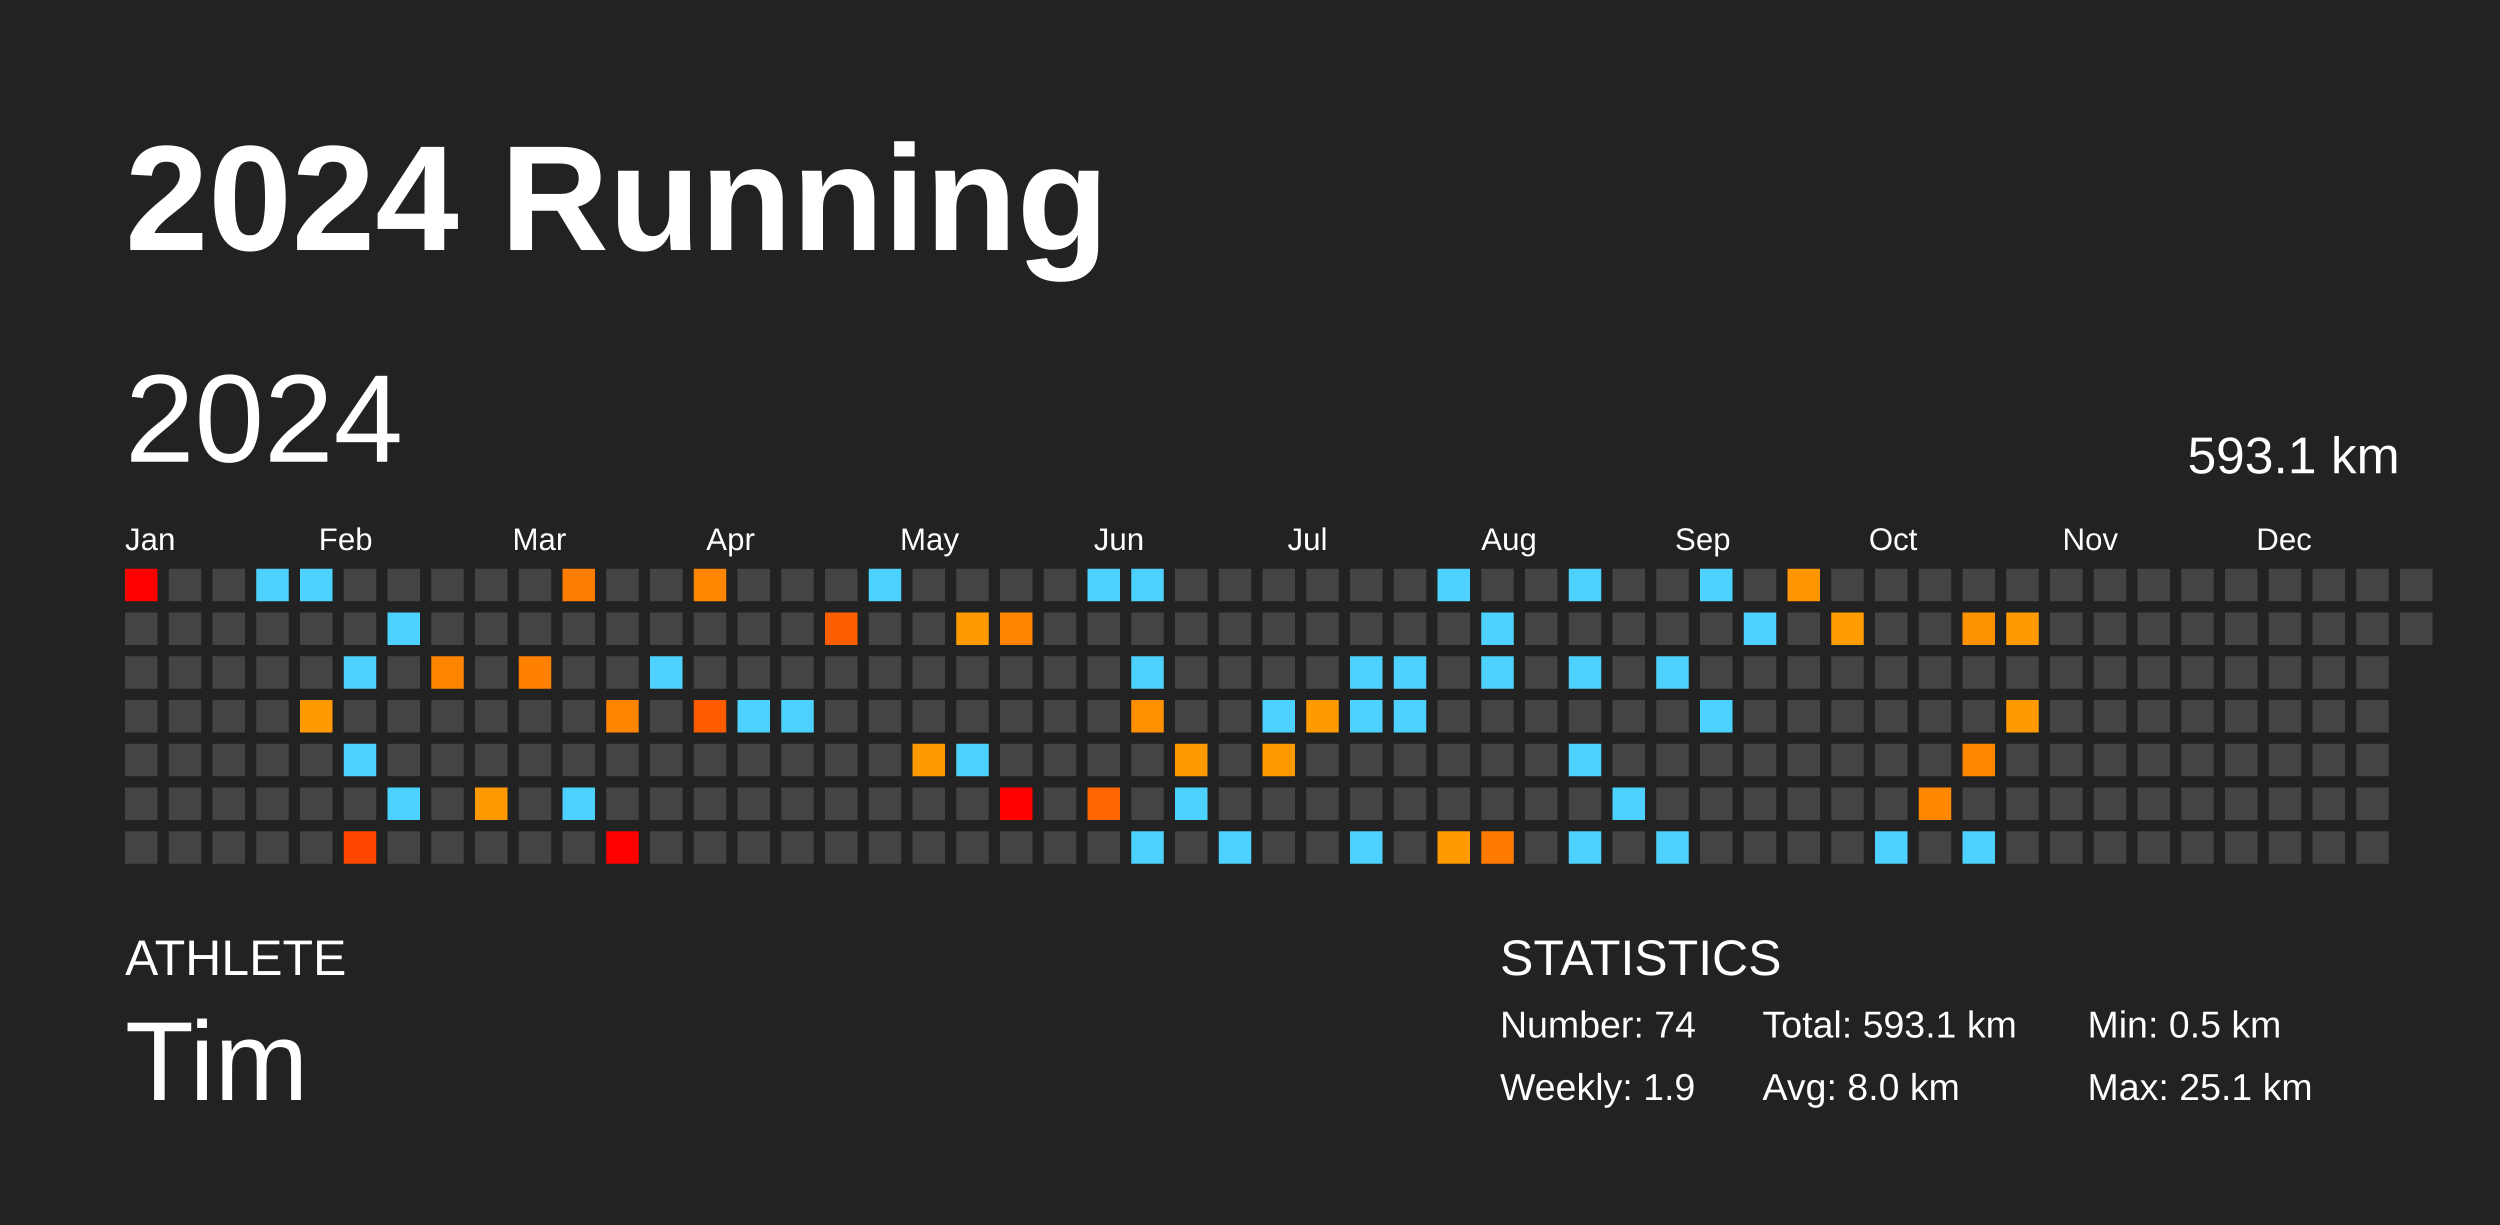
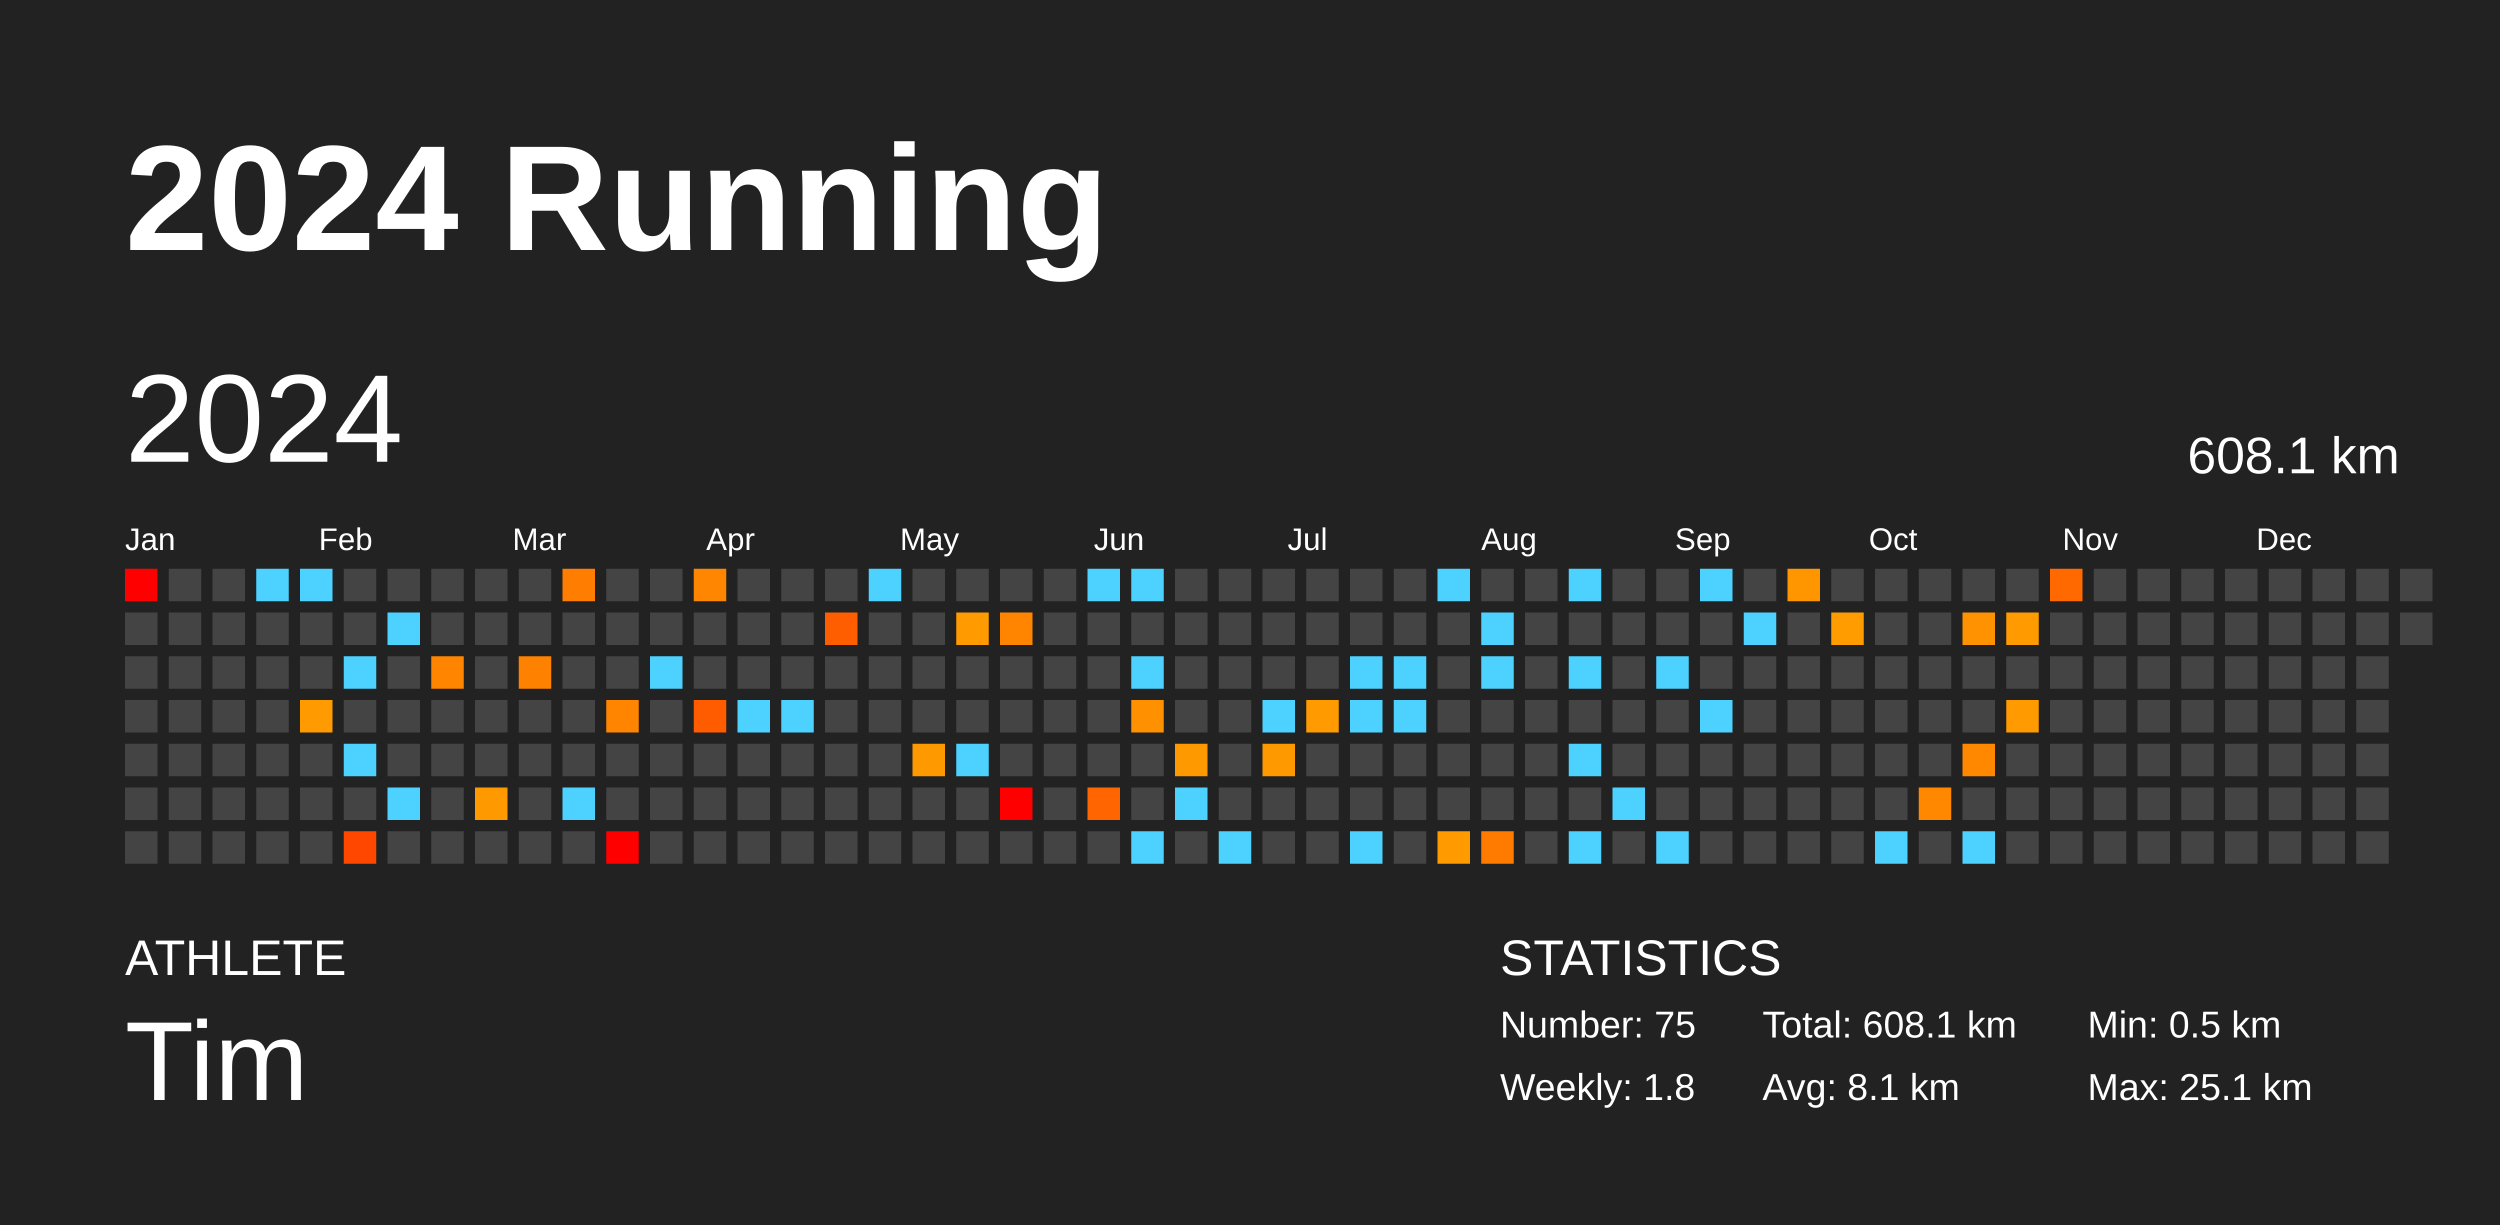
<svg xmlns="http://www.w3.org/2000/svg" baseProfile="full" height="98mm" version="1.1" viewBox="0,0,200,98" width="200mm">
  <defs />
  <rect fill="#222222" height="98" width="200" x="0" y="0" />
  <text fill="#FFFFFF" style="font-size:12px; font-family:Arial; font-weight:bold;" x="10" y="20">2024 Running</text>
  <text fill="#FFFFFF" style="font-size:4px; font-family:Arial" x="10" y="78">ATHLETE</text>
  <text fill="#FFFFFF" style="font-size:9px; font-family:Arial" x="10" y="88">Tim</text>
  <text fill="#FFFFFF" style="font-size:4px; font-family:Arial" x="120" y="78">STATISTICS</text>
-   <text fill="#FFFFFF" style="font-size:3px; font-family:Arial" x="120" y="83">Number: 74</text>
-   <text fill="#FFFFFF" style="font-size:3px; font-family:Arial" x="120" y="88">Weekly: 1.9</text>
-   <text fill="#FFFFFF" style="font-size:3px; font-family:Arial" x="141" y="83">Total: 593.1 km</text>
-   <text fill="#FFFFFF" style="font-size:3px; font-family:Arial" x="141" y="88">Avg: 8.0 km</text>
+   <text fill="#FFFFFF" style="font-size:3px; font-family:Arial" x="120" y="83">Number: 75</text>
+   <text fill="#FFFFFF" style="font-size:3px; font-family:Arial" x="120" y="88">Weekly: 1.8</text>
+   <text fill="#FFFFFF" style="font-size:3px; font-family:Arial" x="141" y="83">Total: 608.1 km</text>
+   <text fill="#FFFFFF" style="font-size:3px; font-family:Arial" x="141" y="88">Avg: 8.1 km</text>
  <text fill="#FFFFFF" style="font-size:3px; font-family:Arial" x="167" y="83">Min: 0.5 km</text>
  <text fill="#FFFFFF" style="font-size:3px; font-family:Arial" x="167" y="88">Max: 25.1 km</text>
  <text dominant-baseline="hanging" fill="#FFFFFF" style="font-size:10.0px; font-family:Arial;" x="10" y="30">2024</text>
-   <text dominant-baseline="hanging" fill="#FFFFFF" style="font-size:4.125px; font-family:Arial;" x="175" y="35">593.1 km</text>
+   <text dominant-baseline="hanging" fill="#FFFFFF" style="font-size:4.125px; font-family:Arial;" x="175" y="35">608.1 km</text>
  <text fill="#FFFFFF" style="font-size:2.5px; font-family:Arial" x="10.0" y="44">Jan</text>
  <text fill="#FFFFFF" style="font-size:2.5px; font-family:Arial" x="25.5" y="44">Feb</text>
  <text fill="#FFFFFF" style="font-size:2.5px; font-family:Arial" x="41.0" y="44">Mar</text>
  <text fill="#FFFFFF" style="font-size:2.5px; font-family:Arial" x="56.5" y="44">Apr</text>
  <text fill="#FFFFFF" style="font-size:2.5px; font-family:Arial" x="72.0" y="44">May</text>
  <text fill="#FFFFFF" style="font-size:2.5px; font-family:Arial" x="87.5" y="44">Jun</text>
  <text fill="#FFFFFF" style="font-size:2.5px; font-family:Arial" x="103.0" y="44">Jul</text>
  <text fill="#FFFFFF" style="font-size:2.5px; font-family:Arial" x="118.5" y="44">Aug</text>
  <text fill="#FFFFFF" style="font-size:2.5px; font-family:Arial" x="134.0" y="44">Sep</text>
  <text fill="#FFFFFF" style="font-size:2.5px; font-family:Arial" x="149.5" y="44">Oct</text>
  <text fill="#FFFFFF" style="font-size:2.5px; font-family:Arial" x="165.0" y="44">Nov</text>
  <text fill="#FFFFFF" style="font-size:2.5px; font-family:Arial" x="180.5" y="44">Dec</text>
  <rect fill="red" height="2.6" width="2.6" x="10.0" y="45.5" />
  <rect fill="#444444" height="2.6" width="2.6" x="10.0" y="49.0" />
  <rect fill="#444444" height="2.6" width="2.6" x="10.0" y="52.5" />
  <rect fill="#444444" height="2.6" width="2.6" x="10.0" y="56.0" />
  <rect fill="#444444" height="2.6" width="2.6" x="10.0" y="59.5" />
  <rect fill="#444444" height="2.6" width="2.6" x="10.0" y="63.0" />
  <rect fill="#444444" height="2.6" width="2.6" x="10.0" y="66.5" />
  <rect fill="#444444" height="2.6" width="2.6" x="13.5" y="45.5" />
  <rect fill="#444444" height="2.6" width="2.6" x="13.5" y="49.0" />
  <rect fill="#444444" height="2.6" width="2.6" x="13.5" y="52.5" />
  <rect fill="#444444" height="2.6" width="2.6" x="13.5" y="56.0" />
  <rect fill="#444444" height="2.6" width="2.6" x="13.5" y="59.5" />
  <rect fill="#444444" height="2.6" width="2.6" x="13.5" y="63.0" />
  <rect fill="#444444" height="2.6" width="2.6" x="13.5" y="66.5" />
  <rect fill="#444444" height="2.6" width="2.6" x="17.0" y="45.5" />
  <rect fill="#444444" height="2.6" width="2.6" x="17.0" y="49.0" />
  <rect fill="#444444" height="2.6" width="2.6" x="17.0" y="52.5" />
  <rect fill="#444444" height="2.6" width="2.6" x="17.0" y="56.0" />
  <rect fill="#444444" height="2.6" width="2.6" x="17.0" y="59.5" />
  <rect fill="#444444" height="2.6" width="2.6" x="17.0" y="63.0" />
  <rect fill="#444444" height="2.6" width="2.6" x="17.0" y="66.5" />
  <rect fill="#4dd2ff" height="2.6" width="2.6" x="20.5" y="45.5" />
  <rect fill="#444444" height="2.6" width="2.6" x="20.5" y="49.0" />
  <rect fill="#444444" height="2.6" width="2.6" x="20.5" y="52.5" />
  <rect fill="#444444" height="2.6" width="2.6" x="20.5" y="56.0" />
  <rect fill="#444444" height="2.6" width="2.6" x="20.5" y="59.5" />
  <rect fill="#444444" height="2.6" width="2.6" x="20.5" y="63.0" />
  <rect fill="#444444" height="2.6" width="2.6" x="20.5" y="66.5" />
  <rect fill="#4dd2ff" height="2.6" width="2.6" x="24.0" y="45.5" />
  <rect fill="#444444" height="2.6" width="2.6" x="24.0" y="49.0" />
  <rect fill="#444444" height="2.6" width="2.6" x="24.0" y="52.5" />
  <rect fill="#ff9b00" height="2.6" width="2.6" x="24.0" y="56.0" />
  <rect fill="#444444" height="2.6" width="2.6" x="24.0" y="59.5" />
  <rect fill="#444444" height="2.6" width="2.6" x="24.0" y="63.0" />
  <rect fill="#444444" height="2.6" width="2.6" x="24.0" y="66.5" />
  <rect fill="#444444" height="2.6" width="2.6" x="27.5" y="45.5" />
  <rect fill="#444444" height="2.6" width="2.6" x="27.5" y="49.0" />
  <rect fill="#4dd2ff" height="2.6" width="2.6" x="27.5" y="52.5" />
  <rect fill="#444444" height="2.6" width="2.6" x="27.5" y="56.0" />
  <rect fill="#4dd2ff" height="2.6" width="2.6" x="27.5" y="59.5" />
  <rect fill="#444444" height="2.6" width="2.6" x="27.5" y="63.0" />
  <rect fill="#ff4700" height="2.6" width="2.6" x="27.5" y="66.5" />
  <rect fill="#444444" height="2.6" width="2.6" x="31.0" y="45.5" />
  <rect fill="#4dd2ff" height="2.6" width="2.6" x="31.0" y="49.0" />
  <rect fill="#444444" height="2.6" width="2.6" x="31.0" y="52.5" />
  <rect fill="#444444" height="2.6" width="2.6" x="31.0" y="56.0" />
  <rect fill="#444444" height="2.6" width="2.6" x="31.0" y="59.5" />
  <rect fill="#4dd2ff" height="2.6" width="2.6" x="31.0" y="63.0" />
  <rect fill="#444444" height="2.6" width="2.6" x="31.0" y="66.5" />
  <rect fill="#444444" height="2.6" width="2.6" x="34.5" y="45.5" />
  <rect fill="#444444" height="2.6" width="2.6" x="34.5" y="49.0" />
  <rect fill="#ff8500" height="2.6" width="2.6" x="34.5" y="52.5" />
  <rect fill="#444444" height="2.6" width="2.6" x="34.5" y="56.0" />
  <rect fill="#444444" height="2.6" width="2.6" x="34.5" y="59.5" />
  <rect fill="#444444" height="2.6" width="2.6" x="34.5" y="63.0" />
  <rect fill="#444444" height="2.6" width="2.6" x="34.5" y="66.5" />
  <rect fill="#444444" height="2.6" width="2.6" x="38.0" y="45.5" />
  <rect fill="#444444" height="2.6" width="2.6" x="38.0" y="49.0" />
  <rect fill="#444444" height="2.6" width="2.6" x="38.0" y="52.5" />
  <rect fill="#444444" height="2.6" width="2.6" x="38.0" y="56.0" />
  <rect fill="#444444" height="2.6" width="2.6" x="38.0" y="59.5" />
  <rect fill="#ff9900" height="2.6" width="2.6" x="38.0" y="63.0" />
  <rect fill="#444444" height="2.6" width="2.6" x="38.0" y="66.5" />
  <rect fill="#444444" height="2.6" width="2.6" x="41.5" y="45.5" />
  <rect fill="#444444" height="2.6" width="2.6" x="41.5" y="49.0" />
  <rect fill="#ff8100" height="2.6" width="2.6" x="41.5" y="52.5" />
  <rect fill="#444444" height="2.6" width="2.6" x="41.5" y="56.0" />
  <rect fill="#444444" height="2.6" width="2.6" x="41.5" y="59.5" />
  <rect fill="#444444" height="2.6" width="2.6" x="41.5" y="63.0" />
  <rect fill="#444444" height="2.6" width="2.6" x="41.5" y="66.5" />
  <rect fill="#ff7d00" height="2.6" width="2.6" x="45.0" y="45.5" />
  <rect fill="#444444" height="2.6" width="2.6" x="45.0" y="49.0" />
  <rect fill="#444444" height="2.6" width="2.6" x="45.0" y="52.5" />
  <rect fill="#444444" height="2.6" width="2.6" x="45.0" y="56.0" />
  <rect fill="#444444" height="2.6" width="2.6" x="45.0" y="59.5" />
  <rect fill="#4dd2ff" height="2.6" width="2.6" x="45.0" y="63.0" />
  <rect fill="#444444" height="2.6" width="2.6" x="45.0" y="66.5" />
  <rect fill="#444444" height="2.6" width="2.6" x="48.5" y="45.5" />
  <rect fill="#444444" height="2.6" width="2.6" x="48.5" y="49.0" />
  <rect fill="#444444" height="2.6" width="2.6" x="48.5" y="52.5" />
  <rect fill="#ff8400" height="2.6" width="2.6" x="48.5" y="56.0" />
  <rect fill="#444444" height="2.6" width="2.6" x="48.5" y="59.5" />
  <rect fill="#444444" height="2.6" width="2.6" x="48.5" y="63.0" />
  <rect fill="red" height="2.6" width="2.6" x="48.5" y="66.5" />
  <rect fill="#444444" height="2.6" width="2.6" x="52.0" y="45.5" />
  <rect fill="#444444" height="2.6" width="2.6" x="52.0" y="49.0" />
  <rect fill="#4dd2ff" height="2.6" width="2.6" x="52.0" y="52.5" />
  <rect fill="#444444" height="2.6" width="2.6" x="52.0" y="56.0" />
  <rect fill="#444444" height="2.6" width="2.6" x="52.0" y="59.5" />
  <rect fill="#444444" height="2.6" width="2.6" x="52.0" y="63.0" />
  <rect fill="#444444" height="2.6" width="2.6" x="52.0" y="66.5" />
  <rect fill="#ff8600" height="2.6" width="2.6" x="55.5" y="45.5" />
  <rect fill="#444444" height="2.6" width="2.6" x="55.5" y="49.0" />
  <rect fill="#444444" height="2.6" width="2.6" x="55.5" y="52.5" />
  <rect fill="#ff5c00" height="2.6" width="2.6" x="55.5" y="56.0" />
  <rect fill="#444444" height="2.6" width="2.6" x="55.5" y="59.5" />
  <rect fill="#444444" height="2.6" width="2.6" x="55.5" y="63.0" />
  <rect fill="#444444" height="2.6" width="2.6" x="55.5" y="66.5" />
  <rect fill="#444444" height="2.6" width="2.6" x="59.0" y="45.5" />
  <rect fill="#444444" height="2.6" width="2.6" x="59.0" y="49.0" />
  <rect fill="#444444" height="2.6" width="2.6" x="59.0" y="52.5" />
  <rect fill="#4dd2ff" height="2.6" width="2.6" x="59.0" y="56.0" />
  <rect fill="#444444" height="2.6" width="2.6" x="59.0" y="59.5" />
  <rect fill="#444444" height="2.6" width="2.6" x="59.0" y="63.0" />
  <rect fill="#444444" height="2.6" width="2.6" x="59.0" y="66.5" />
  <rect fill="#444444" height="2.6" width="2.6" x="62.5" y="45.5" />
  <rect fill="#444444" height="2.6" width="2.6" x="62.5" y="49.0" />
  <rect fill="#444444" height="2.6" width="2.6" x="62.5" y="52.5" />
  <rect fill="#4dd2ff" height="2.6" width="2.6" x="62.5" y="56.0" />
  <rect fill="#444444" height="2.6" width="2.6" x="62.5" y="59.5" />
  <rect fill="#444444" height="2.6" width="2.6" x="62.5" y="63.0" />
  <rect fill="#444444" height="2.6" width="2.6" x="62.5" y="66.5" />
  <rect fill="#444444" height="2.6" width="2.6" x="66.0" y="45.5" />
  <rect fill="#ff5e00" height="2.6" width="2.6" x="66.0" y="49.0" />
  <rect fill="#444444" height="2.6" width="2.6" x="66.0" y="52.5" />
  <rect fill="#444444" height="2.6" width="2.6" x="66.0" y="56.0" />
  <rect fill="#444444" height="2.6" width="2.6" x="66.0" y="59.5" />
  <rect fill="#444444" height="2.6" width="2.6" x="66.0" y="63.0" />
  <rect fill="#444444" height="2.6" width="2.6" x="66.0" y="66.5" />
  <rect fill="#4dd2ff" height="2.6" width="2.6" x="69.5" y="45.5" />
  <rect fill="#444444" height="2.6" width="2.6" x="69.5" y="49.0" />
  <rect fill="#444444" height="2.6" width="2.6" x="69.5" y="52.5" />
  <rect fill="#444444" height="2.6" width="2.6" x="69.5" y="56.0" />
  <rect fill="#444444" height="2.6" width="2.6" x="69.5" y="59.5" />
  <rect fill="#444444" height="2.6" width="2.6" x="69.5" y="63.0" />
  <rect fill="#444444" height="2.6" width="2.6" x="69.5" y="66.5" />
  <rect fill="#444444" height="2.6" width="2.6" x="73.0" y="45.5" />
  <rect fill="#444444" height="2.6" width="2.6" x="73.0" y="49.0" />
  <rect fill="#444444" height="2.6" width="2.6" x="73.0" y="52.5" />
  <rect fill="#444444" height="2.6" width="2.6" x="73.0" y="56.0" />
  <rect fill="#ff9900" height="2.6" width="2.6" x="73.0" y="59.5" />
  <rect fill="#444444" height="2.6" width="2.6" x="73.0" y="63.0" />
  <rect fill="#444444" height="2.6" width="2.6" x="73.0" y="66.5" />
  <rect fill="#444444" height="2.6" width="2.6" x="76.5" y="45.5" />
  <rect fill="#ff9b00" height="2.6" width="2.6" x="76.5" y="49.0" />
  <rect fill="#444444" height="2.6" width="2.6" x="76.5" y="52.5" />
  <rect fill="#444444" height="2.6" width="2.6" x="76.5" y="56.0" />
  <rect fill="#4dd2ff" height="2.6" width="2.6" x="76.5" y="59.5" />
  <rect fill="#444444" height="2.6" width="2.6" x="76.5" y="63.0" />
  <rect fill="#444444" height="2.6" width="2.6" x="76.5" y="66.5" />
  <rect fill="#444444" height="2.6" width="2.6" x="80.0" y="45.5" />
  <rect fill="#ff8500" height="2.6" width="2.6" x="80.0" y="49.0" />
  <rect fill="#444444" height="2.6" width="2.6" x="80.0" y="52.5" />
  <rect fill="#444444" height="2.6" width="2.6" x="80.0" y="56.0" />
  <rect fill="#444444" height="2.6" width="2.6" x="80.0" y="59.5" />
  <rect fill="red" height="2.6" width="2.6" x="80.0" y="63.0" />
  <rect fill="#444444" height="2.6" width="2.6" x="80.0" y="66.5" />
  <rect fill="#444444" height="2.6" width="2.6" x="83.5" y="45.5" />
  <rect fill="#444444" height="2.6" width="2.6" x="83.5" y="49.0" />
  <rect fill="#444444" height="2.6" width="2.6" x="83.5" y="52.5" />
  <rect fill="#444444" height="2.6" width="2.6" x="83.5" y="56.0" />
  <rect fill="#444444" height="2.6" width="2.6" x="83.5" y="59.5" />
  <rect fill="#444444" height="2.6" width="2.6" x="83.5" y="63.0" />
  <rect fill="#444444" height="2.6" width="2.6" x="83.5" y="66.5" />
  <rect fill="#4dd2ff" height="2.6" width="2.6" x="87.0" y="45.5" />
  <rect fill="#444444" height="2.6" width="2.6" x="87.0" y="49.0" />
  <rect fill="#444444" height="2.6" width="2.6" x="87.0" y="52.5" />
  <rect fill="#444444" height="2.6" width="2.6" x="87.0" y="56.0" />
  <rect fill="#444444" height="2.6" width="2.6" x="87.0" y="59.5" />
  <rect fill="#ff6500" height="2.6" width="2.6" x="87.0" y="63.0" />
  <rect fill="#444444" height="2.6" width="2.6" x="87.0" y="66.5" />
  <rect fill="#4dd2ff" height="2.6" width="2.6" x="90.5" y="45.5" />
  <rect fill="#444444" height="2.6" width="2.6" x="90.5" y="49.0" />
  <rect fill="#4dd2ff" height="2.6" width="2.6" x="90.5" y="52.5" />
  <rect fill="#ff9000" height="2.6" width="2.6" x="90.5" y="56.0" />
  <rect fill="#444444" height="2.6" width="2.6" x="90.5" y="59.5" />
  <rect fill="#444444" height="2.6" width="2.6" x="90.5" y="63.0" />
  <rect fill="#4dd2ff" height="2.6" width="2.6" x="90.5" y="66.5" />
  <rect fill="#444444" height="2.6" width="2.6" x="94.0" y="45.5" />
  <rect fill="#444444" height="2.6" width="2.6" x="94.0" y="49.0" />
  <rect fill="#444444" height="2.6" width="2.6" x="94.0" y="52.5" />
  <rect fill="#444444" height="2.6" width="2.6" x="94.0" y="56.0" />
  <rect fill="#ff9900" height="2.6" width="2.6" x="94.0" y="59.5" />
  <rect fill="#4dd2ff" height="2.6" width="2.6" x="94.0" y="63.0" />
  <rect fill="#444444" height="2.6" width="2.6" x="94.0" y="66.5" />
  <rect fill="#444444" height="2.6" width="2.6" x="97.5" y="45.5" />
  <rect fill="#444444" height="2.6" width="2.6" x="97.5" y="49.0" />
  <rect fill="#444444" height="2.6" width="2.6" x="97.5" y="52.5" />
  <rect fill="#444444" height="2.6" width="2.6" x="97.5" y="56.0" />
  <rect fill="#444444" height="2.6" width="2.6" x="97.5" y="59.5" />
  <rect fill="#444444" height="2.6" width="2.6" x="97.5" y="63.0" />
  <rect fill="#4dd2ff" height="2.6" width="2.6" x="97.5" y="66.5" />
  <rect fill="#444444" height="2.6" width="2.6" x="101.0" y="45.5" />
  <rect fill="#444444" height="2.6" width="2.6" x="101.0" y="49.0" />
  <rect fill="#444444" height="2.6" width="2.6" x="101.0" y="52.5" />
  <rect fill="#4dd2ff" height="2.6" width="2.6" x="101.0" y="56.0" />
  <rect fill="#ff9900" height="2.6" width="2.6" x="101.0" y="59.5" />
  <rect fill="#444444" height="2.6" width="2.6" x="101.0" y="63.0" />
  <rect fill="#444444" height="2.6" width="2.6" x="101.0" y="66.5" />
  <rect fill="#444444" height="2.6" width="2.6" x="104.5" y="45.5" />
  <rect fill="#444444" height="2.6" width="2.6" x="104.5" y="49.0" />
  <rect fill="#444444" height="2.6" width="2.6" x="104.5" y="52.5" />
  <rect fill="#ff9a00" height="2.6" width="2.6" x="104.5" y="56.0" />
  <rect fill="#444444" height="2.6" width="2.6" x="104.5" y="59.5" />
  <rect fill="#444444" height="2.6" width="2.6" x="104.5" y="63.0" />
  <rect fill="#444444" height="2.6" width="2.6" x="104.5" y="66.5" />
  <rect fill="#444444" height="2.6" width="2.6" x="108.0" y="45.5" />
  <rect fill="#444444" height="2.6" width="2.6" x="108.0" y="49.0" />
  <rect fill="#4dd2ff" height="2.6" width="2.6" x="108.0" y="52.5" />
  <rect fill="#4dd2ff" height="2.6" width="2.6" x="108.0" y="56.0" />
  <rect fill="#444444" height="2.6" width="2.6" x="108.0" y="59.5" />
  <rect fill="#444444" height="2.6" width="2.6" x="108.0" y="63.0" />
  <rect fill="#4dd2ff" height="2.6" width="2.6" x="108.0" y="66.5" />
  <rect fill="#444444" height="2.6" width="2.6" x="111.5" y="45.5" />
  <rect fill="#444444" height="2.6" width="2.6" x="111.5" y="49.0" />
  <rect fill="#4dd2ff" height="2.6" width="2.6" x="111.5" y="52.5" />
  <rect fill="#4dd2ff" height="2.6" width="2.6" x="111.5" y="56.0" />
  <rect fill="#444444" height="2.6" width="2.6" x="111.5" y="59.5" />
  <rect fill="#444444" height="2.6" width="2.6" x="111.5" y="63.0" />
  <rect fill="#444444" height="2.6" width="2.6" x="111.5" y="66.5" />
  <rect fill="#4dd2ff" height="2.6" width="2.6" x="115.0" y="45.5" />
  <rect fill="#444444" height="2.6" width="2.6" x="115.0" y="49.0" />
  <rect fill="#444444" height="2.6" width="2.6" x="115.0" y="52.5" />
  <rect fill="#444444" height="2.6" width="2.6" x="115.0" y="56.0" />
  <rect fill="#444444" height="2.6" width="2.6" x="115.0" y="59.5" />
  <rect fill="#444444" height="2.6" width="2.6" x="115.0" y="63.0" />
  <rect fill="#ff9a00" height="2.6" width="2.6" x="115.0" y="66.5" />
  <rect fill="#444444" height="2.6" width="2.6" x="118.5" y="45.5" />
  <rect fill="#4dd2ff" height="2.6" width="2.6" x="118.5" y="49.0" />
  <rect fill="#4dd2ff" height="2.6" width="2.6" x="118.5" y="52.5" />
  <rect fill="#444444" height="2.6" width="2.6" x="118.5" y="56.0" />
  <rect fill="#444444" height="2.6" width="2.6" x="118.5" y="59.5" />
  <rect fill="#444444" height="2.6" width="2.6" x="118.5" y="63.0" />
  <rect fill="#ff7b00" height="2.6" width="2.6" x="118.5" y="66.5" />
  <rect fill="#444444" height="2.6" width="2.6" x="122.0" y="45.5" />
  <rect fill="#444444" height="2.6" width="2.6" x="122.0" y="49.0" />
  <rect fill="#444444" height="2.6" width="2.6" x="122.0" y="52.5" />
  <rect fill="#444444" height="2.6" width="2.6" x="122.0" y="56.0" />
  <rect fill="#444444" height="2.6" width="2.6" x="122.0" y="59.5" />
  <rect fill="#444444" height="2.6" width="2.6" x="122.0" y="63.0" />
  <rect fill="#444444" height="2.6" width="2.6" x="122.0" y="66.5" />
  <rect fill="#4dd2ff" height="2.6" width="2.6" x="125.5" y="45.5" />
  <rect fill="#444444" height="2.6" width="2.6" x="125.5" y="49.0" />
  <rect fill="#4dd2ff" height="2.6" width="2.6" x="125.5" y="52.5" />
  <rect fill="#444444" height="2.6" width="2.6" x="125.5" y="56.0" />
  <rect fill="#4dd2ff" height="2.6" width="2.6" x="125.5" y="59.5" />
  <rect fill="#444444" height="2.6" width="2.6" x="125.5" y="63.0" />
  <rect fill="#4dd2ff" height="2.6" width="2.6" x="125.5" y="66.5" />
  <rect fill="#444444" height="2.6" width="2.6" x="129.0" y="45.5" />
  <rect fill="#444444" height="2.6" width="2.6" x="129.0" y="49.0" />
  <rect fill="#444444" height="2.6" width="2.6" x="129.0" y="52.5" />
  <rect fill="#444444" height="2.6" width="2.6" x="129.0" y="56.0" />
  <rect fill="#444444" height="2.6" width="2.6" x="129.0" y="59.5" />
  <rect fill="#4dd2ff" height="2.6" width="2.6" x="129.0" y="63.0" />
  <rect fill="#444444" height="2.6" width="2.6" x="129.0" y="66.5" />
  <rect fill="#444444" height="2.6" width="2.6" x="132.5" y="45.5" />
  <rect fill="#444444" height="2.6" width="2.6" x="132.5" y="49.0" />
  <rect fill="#4dd2ff" height="2.6" width="2.6" x="132.5" y="52.5" />
  <rect fill="#444444" height="2.6" width="2.6" x="132.5" y="56.0" />
  <rect fill="#444444" height="2.6" width="2.6" x="132.5" y="59.5" />
  <rect fill="#444444" height="2.6" width="2.6" x="132.5" y="63.0" />
  <rect fill="#4dd2ff" height="2.6" width="2.6" x="132.5" y="66.5" />
  <rect fill="#4dd2ff" height="2.6" width="2.6" x="136.0" y="45.5" />
  <rect fill="#444444" height="2.6" width="2.6" x="136.0" y="49.0" />
  <rect fill="#444444" height="2.6" width="2.6" x="136.0" y="52.5" />
  <rect fill="#4dd2ff" height="2.6" width="2.6" x="136.0" y="56.0" />
  <rect fill="#444444" height="2.6" width="2.6" x="136.0" y="59.5" />
  <rect fill="#444444" height="2.6" width="2.6" x="136.0" y="63.0" />
  <rect fill="#444444" height="2.6" width="2.6" x="136.0" y="66.5" />
  <rect fill="#444444" height="2.6" width="2.6" x="139.5" y="45.5" />
  <rect fill="#4dd2ff" height="2.6" width="2.6" x="139.5" y="49.0" />
  <rect fill="#444444" height="2.6" width="2.6" x="139.5" y="52.5" />
  <rect fill="#444444" height="2.6" width="2.6" x="139.5" y="56.0" />
  <rect fill="#444444" height="2.6" width="2.6" x="139.5" y="59.5" />
  <rect fill="#444444" height="2.6" width="2.6" x="139.5" y="63.0" />
  <rect fill="#444444" height="2.6" width="2.6" x="139.5" y="66.5" />
  <rect fill="#ff9600" height="2.6" width="2.6" x="143.0" y="45.5" />
  <rect fill="#444444" height="2.6" width="2.6" x="143.0" y="49.0" />
  <rect fill="#444444" height="2.6" width="2.6" x="143.0" y="52.5" />
  <rect fill="#444444" height="2.6" width="2.6" x="143.0" y="56.0" />
  <rect fill="#444444" height="2.6" width="2.6" x="143.0" y="59.5" />
  <rect fill="#444444" height="2.6" width="2.6" x="143.0" y="63.0" />
  <rect fill="#444444" height="2.6" width="2.6" x="143.0" y="66.5" />
  <rect fill="#444444" height="2.6" width="2.6" x="146.5" y="45.5" />
  <rect fill="#ff9c00" height="2.6" width="2.6" x="146.5" y="49.0" />
  <rect fill="#444444" height="2.6" width="2.6" x="146.5" y="52.5" />
  <rect fill="#444444" height="2.6" width="2.6" x="146.5" y="56.0" />
  <rect fill="#444444" height="2.6" width="2.6" x="146.5" y="59.5" />
  <rect fill="#444444" height="2.6" width="2.6" x="146.5" y="63.0" />
  <rect fill="#444444" height="2.6" width="2.6" x="146.5" y="66.5" />
  <rect fill="#444444" height="2.6" width="2.6" x="150.0" y="45.5" />
  <rect fill="#444444" height="2.6" width="2.6" x="150.0" y="49.0" />
  <rect fill="#444444" height="2.6" width="2.6" x="150.0" y="52.5" />
  <rect fill="#444444" height="2.6" width="2.6" x="150.0" y="56.0" />
  <rect fill="#444444" height="2.6" width="2.6" x="150.0" y="59.5" />
  <rect fill="#444444" height="2.6" width="2.6" x="150.0" y="63.0" />
  <rect fill="#4dd2ff" height="2.6" width="2.6" x="150.0" y="66.5" />
  <rect fill="#444444" height="2.6" width="2.6" x="153.5" y="45.5" />
  <rect fill="#444444" height="2.6" width="2.6" x="153.5" y="49.0" />
  <rect fill="#444444" height="2.6" width="2.6" x="153.5" y="52.5" />
  <rect fill="#444444" height="2.6" width="2.6" x="153.5" y="56.0" />
  <rect fill="#444444" height="2.6" width="2.6" x="153.5" y="59.5" />
  <rect fill="#ff8800" height="2.6" width="2.6" x="153.5" y="63.0" />
  <rect fill="#444444" height="2.6" width="2.6" x="153.5" y="66.5" />
  <rect fill="#444444" height="2.6" width="2.6" x="157.0" y="45.5" />
  <rect fill="#ff9200" height="2.6" width="2.6" x="157.0" y="49.0" />
  <rect fill="#444444" height="2.6" width="2.6" x="157.0" y="52.5" />
  <rect fill="#444444" height="2.6" width="2.6" x="157.0" y="56.0" />
  <rect fill="#ff8800" height="2.6" width="2.6" x="157.0" y="59.5" />
  <rect fill="#444444" height="2.6" width="2.6" x="157.0" y="63.0" />
  <rect fill="#4dd2ff" height="2.6" width="2.6" x="157.0" y="66.5" />
  <rect fill="#444444" height="2.6" width="2.6" x="160.5" y="45.5" />
  <rect fill="#ff9b00" height="2.6" width="2.6" x="160.5" y="49.0" />
  <rect fill="#444444" height="2.6" width="2.6" x="160.5" y="52.5" />
  <rect fill="#ff9a00" height="2.6" width="2.6" x="160.5" y="56.0" />
  <rect fill="#444444" height="2.6" width="2.6" x="160.5" y="59.5" />
  <rect fill="#444444" height="2.6" width="2.6" x="160.5" y="63.0" />
  <rect fill="#444444" height="2.6" width="2.6" x="160.5" y="66.5" />
-   <rect fill="#444444" height="2.6" width="2.6" x="164.0" y="45.5" />
+   <rect fill="#ff6900" height="2.6" width="2.6" x="164.0" y="45.5" />
  <rect fill="#444444" height="2.6" width="2.6" x="164.0" y="49.0" />
  <rect fill="#444444" height="2.6" width="2.6" x="164.0" y="52.5" />
  <rect fill="#444444" height="2.6" width="2.6" x="164.0" y="56.0" />
  <rect fill="#444444" height="2.6" width="2.6" x="164.0" y="59.5" />
  <rect fill="#444444" height="2.6" width="2.6" x="164.0" y="63.0" />
  <rect fill="#444444" height="2.6" width="2.6" x="164.0" y="66.5" />
  <rect fill="#444444" height="2.6" width="2.6" x="167.5" y="45.5" />
  <rect fill="#444444" height="2.6" width="2.6" x="167.5" y="49.0" />
  <rect fill="#444444" height="2.6" width="2.6" x="167.5" y="52.5" />
  <rect fill="#444444" height="2.6" width="2.6" x="167.5" y="56.0" />
  <rect fill="#444444" height="2.6" width="2.6" x="167.5" y="59.5" />
  <rect fill="#444444" height="2.6" width="2.6" x="167.5" y="63.0" />
  <rect fill="#444444" height="2.6" width="2.6" x="167.5" y="66.5" />
  <rect fill="#444444" height="2.6" width="2.6" x="171.0" y="45.5" />
  <rect fill="#444444" height="2.6" width="2.6" x="171.0" y="49.0" />
  <rect fill="#444444" height="2.6" width="2.6" x="171.0" y="52.5" />
  <rect fill="#444444" height="2.6" width="2.6" x="171.0" y="56.0" />
  <rect fill="#444444" height="2.6" width="2.6" x="171.0" y="59.5" />
  <rect fill="#444444" height="2.6" width="2.6" x="171.0" y="63.0" />
  <rect fill="#444444" height="2.6" width="2.6" x="171.0" y="66.5" />
  <rect fill="#444444" height="2.6" width="2.6" x="174.5" y="45.5" />
  <rect fill="#444444" height="2.6" width="2.6" x="174.5" y="49.0" />
  <rect fill="#444444" height="2.6" width="2.6" x="174.5" y="52.5" />
  <rect fill="#444444" height="2.6" width="2.6" x="174.5" y="56.0" />
  <rect fill="#444444" height="2.6" width="2.6" x="174.5" y="59.5" />
  <rect fill="#444444" height="2.6" width="2.6" x="174.5" y="63.0" />
  <rect fill="#444444" height="2.6" width="2.6" x="174.5" y="66.5" />
  <rect fill="#444444" height="2.6" width="2.6" x="178.0" y="45.5" />
  <rect fill="#444444" height="2.6" width="2.6" x="178.0" y="49.0" />
  <rect fill="#444444" height="2.6" width="2.6" x="178.0" y="52.5" />
  <rect fill="#444444" height="2.6" width="2.6" x="178.0" y="56.0" />
  <rect fill="#444444" height="2.6" width="2.6" x="178.0" y="59.5" />
  <rect fill="#444444" height="2.6" width="2.6" x="178.0" y="63.0" />
  <rect fill="#444444" height="2.6" width="2.6" x="178.0" y="66.5" />
  <rect fill="#444444" height="2.6" width="2.6" x="181.5" y="45.5" />
  <rect fill="#444444" height="2.6" width="2.6" x="181.5" y="49.0" />
  <rect fill="#444444" height="2.6" width="2.6" x="181.5" y="52.5" />
  <rect fill="#444444" height="2.6" width="2.6" x="181.5" y="56.0" />
  <rect fill="#444444" height="2.6" width="2.6" x="181.5" y="59.5" />
  <rect fill="#444444" height="2.6" width="2.6" x="181.5" y="63.0" />
  <rect fill="#444444" height="2.6" width="2.6" x="181.5" y="66.5" />
  <rect fill="#444444" height="2.6" width="2.6" x="185.0" y="45.5" />
  <rect fill="#444444" height="2.6" width="2.6" x="185.0" y="49.0" />
  <rect fill="#444444" height="2.6" width="2.6" x="185.0" y="52.5" />
  <rect fill="#444444" height="2.6" width="2.6" x="185.0" y="56.0" />
  <rect fill="#444444" height="2.6" width="2.6" x="185.0" y="59.5" />
  <rect fill="#444444" height="2.6" width="2.6" x="185.0" y="63.0" />
  <rect fill="#444444" height="2.6" width="2.6" x="185.0" y="66.5" />
  <rect fill="#444444" height="2.6" width="2.6" x="188.5" y="45.5" />
  <rect fill="#444444" height="2.6" width="2.6" x="188.5" y="49.0" />
  <rect fill="#444444" height="2.6" width="2.6" x="188.5" y="52.5" />
  <rect fill="#444444" height="2.6" width="2.6" x="188.5" y="56.0" />
  <rect fill="#444444" height="2.6" width="2.6" x="188.5" y="59.5" />
  <rect fill="#444444" height="2.6" width="2.6" x="188.5" y="63.0" />
  <rect fill="#444444" height="2.6" width="2.6" x="188.5" y="66.5" />
  <rect fill="#444444" height="2.6" width="2.6" x="192.0" y="45.5" />
  <rect fill="#444444" height="2.6" width="2.6" x="192.0" y="49.0" />
</svg>
